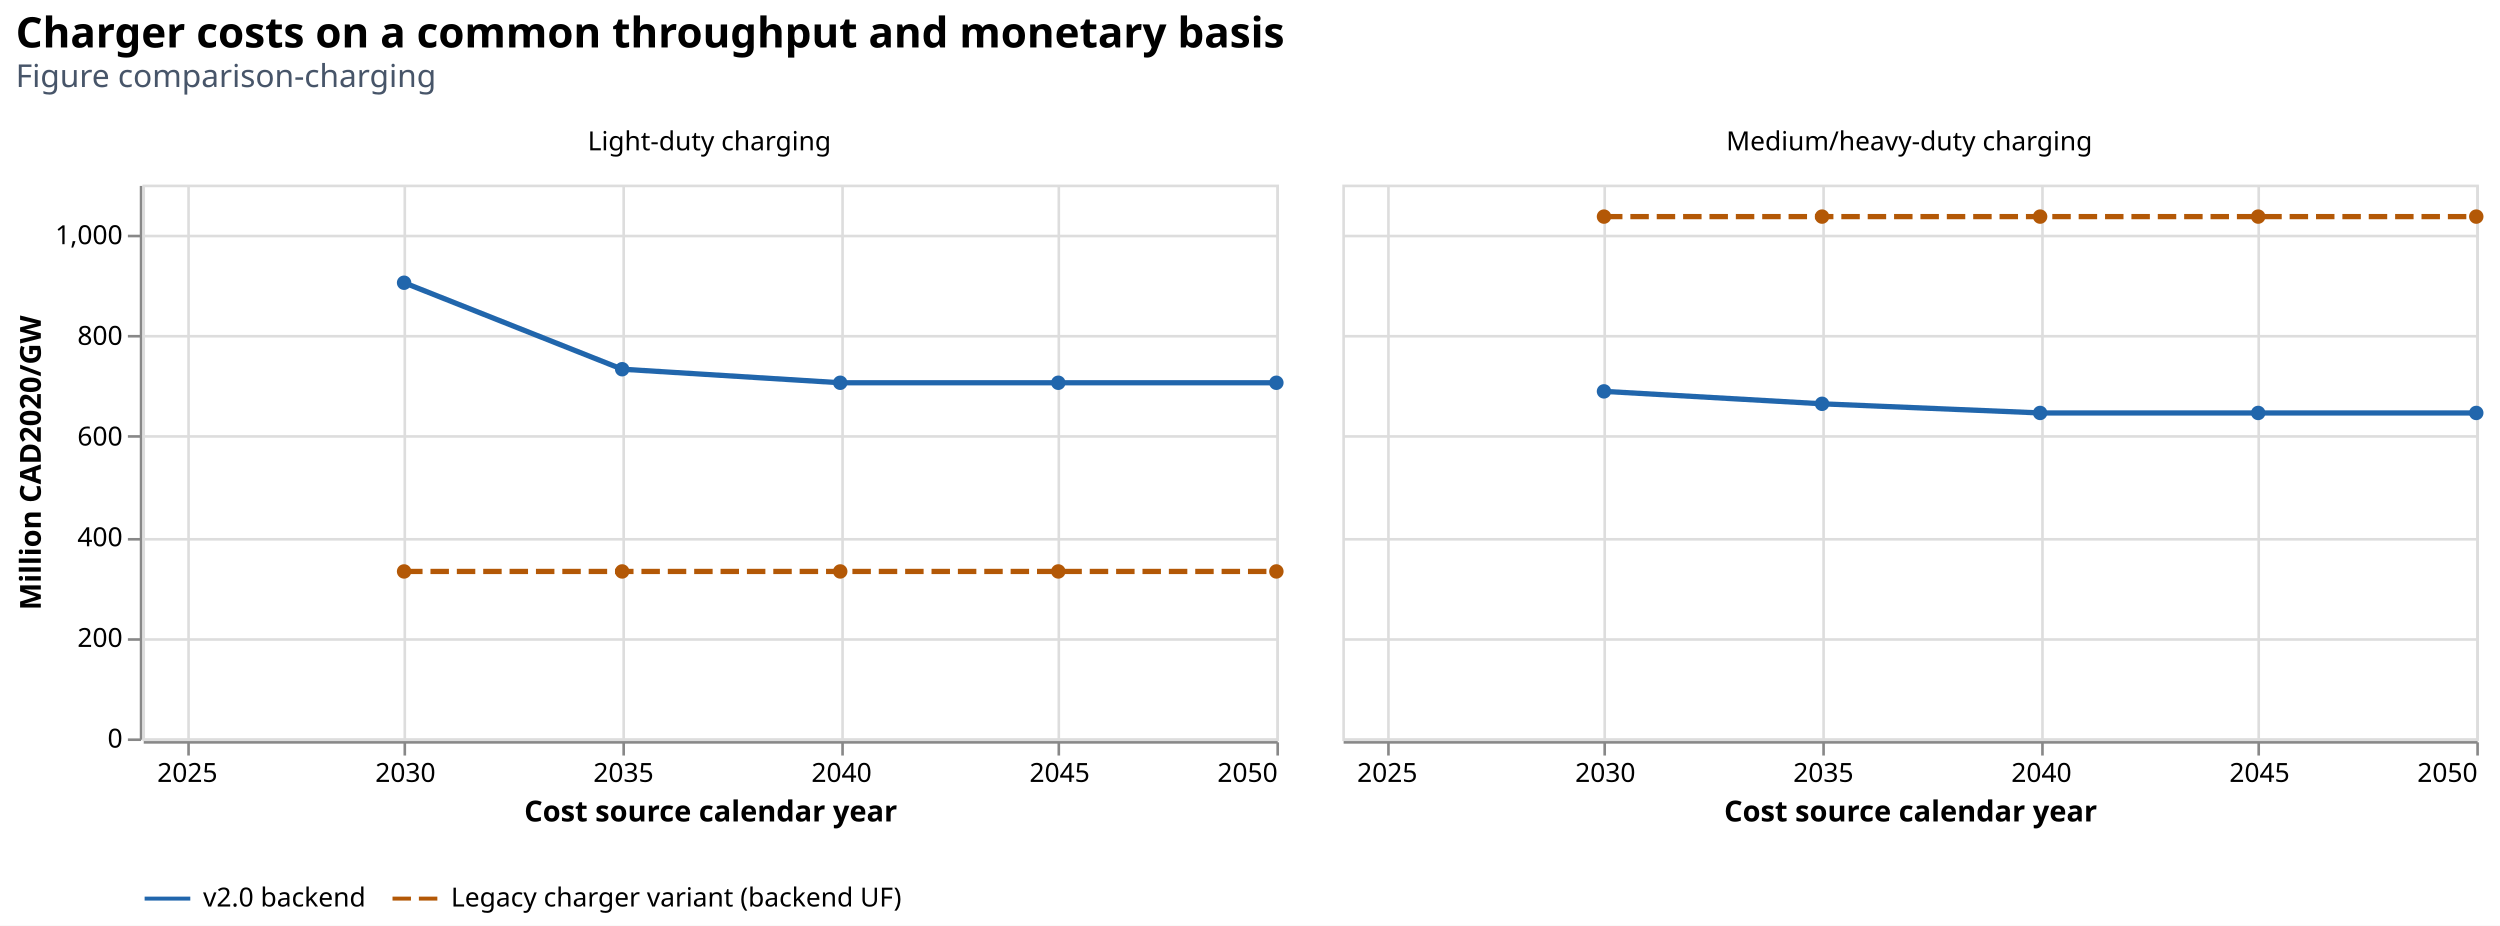
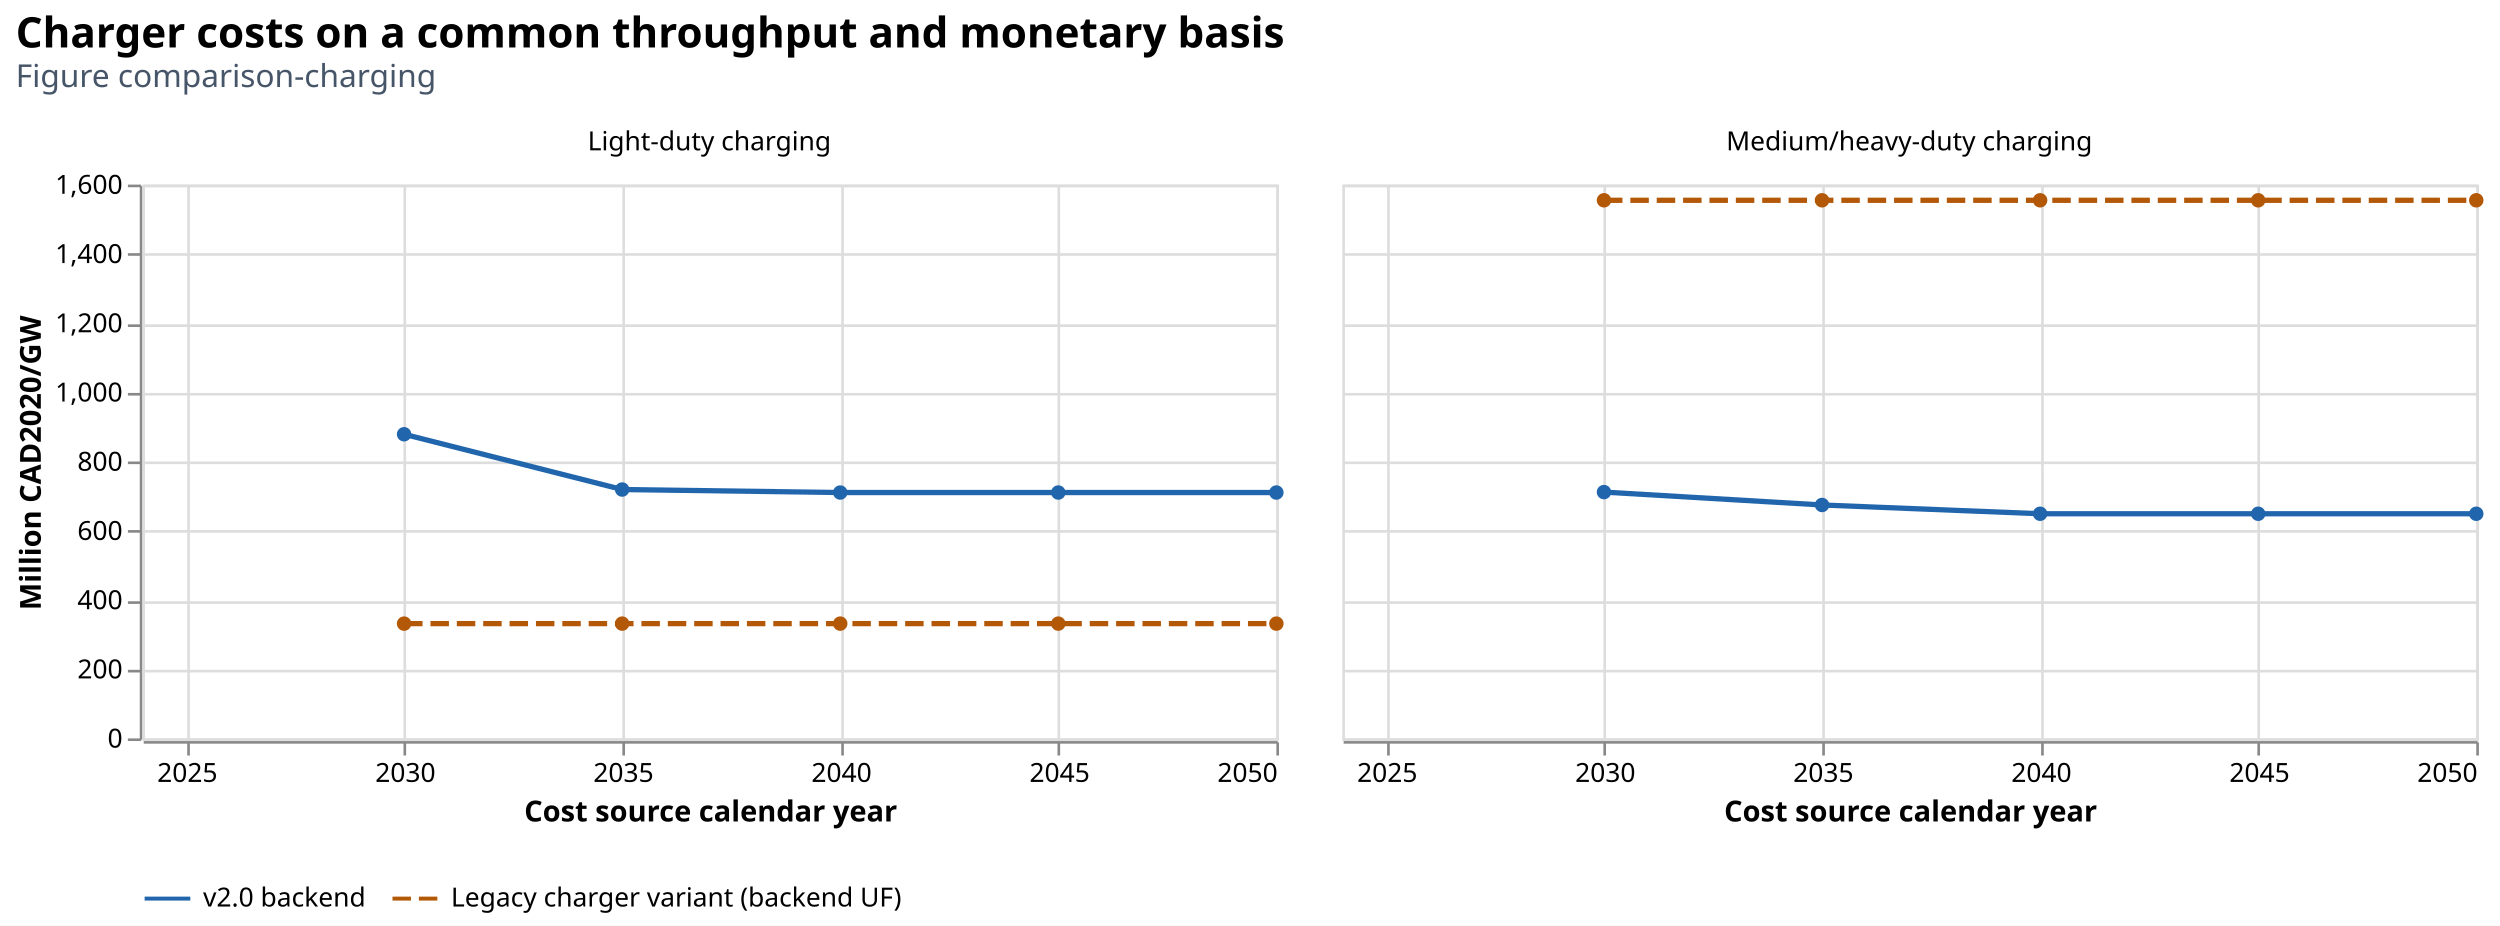
<svg xmlns="http://www.w3.org/2000/svg" version="1.1" class="marks" width="948" height="351" viewBox="0 0 948 351">
  <rect width="948" height="351" fill="white" />
  <g fill="none" stroke-miterlimit="10" transform="translate(54,70)">
    <g class="mark-group role-frame root" role="graphics-object" aria-roledescription="group mark container">
      <g transform="translate(0,0)">
        <path class="background" aria-hidden="true" d="M0,0h0v0h0Z" />
        <g>
          <g class="mark-group role-row-header row_header" role="graphics-object" aria-roledescription="group mark container">
            <g transform="translate(-1,0)">
              <path class="background" aria-hidden="true" d="M0,0h0v210h0Z" />
              <g>
-                 <g class="mark-group role-axis" role="graphics-symbol" aria-roledescription="axis" aria-label="Y-axis titled 'Million CAD2020/GW' for a linear scale with values from 0 to 1,100">
+                 <g class="mark-group role-axis" role="graphics-symbol" aria-roledescription="axis" aria-label="Y-axis titled 'Million CAD2020/GW' for a linear scale with values from 0 to 1,600">
                  <g transform="translate(0.5,0.5)">
                    <path class="background" aria-hidden="true" d="M0,0h0v0h0Z" pointer-events="none" />
                    <g>
                      <g class="mark-rule role-axis-tick" pointer-events="none">
                        <line transform="translate(0,210)" x2="-5" y2="0" stroke="#888" stroke-width="1" opacity="1" />
-                         <line transform="translate(0,172)" x2="-5" y2="0" stroke="#888" stroke-width="1" opacity="1" />
-                         <line transform="translate(0,134)" x2="-5" y2="0" stroke="#888" stroke-width="1" opacity="1" />
-                         <line transform="translate(0,95)" x2="-5" y2="0" stroke="#888" stroke-width="1" opacity="1" />
-                         <line transform="translate(0,57)" x2="-5" y2="0" stroke="#888" stroke-width="1" opacity="1" />
-                         <line transform="translate(0,19)" x2="-5" y2="0" stroke="#888" stroke-width="1" opacity="1" />
+                         <line transform="translate(0,184)" x2="-5" y2="0" stroke="#888" stroke-width="1" opacity="1" />
+                         <line transform="translate(0,158)" x2="-5" y2="0" stroke="#888" stroke-width="1" opacity="1" />
+                         <line transform="translate(0,131)" x2="-5" y2="0" stroke="#888" stroke-width="1" opacity="1" />
+                         <line transform="translate(0,105)" x2="-5" y2="0" stroke="#888" stroke-width="1" opacity="1" />
+                         <line transform="translate(0,79)" x2="-5" y2="0" stroke="#888" stroke-width="1" opacity="1" />
+                         <line transform="translate(0,53)" x2="-5" y2="0" stroke="#888" stroke-width="1" opacity="1" />
+                         <line transform="translate(0,26)" x2="-5" y2="0" stroke="#888" stroke-width="1" opacity="1" />
+                         <line transform="translate(0,0)" x2="-5" y2="0" stroke="#888" stroke-width="1" opacity="1" />
                      </g>
                      <g class="mark-text role-axis-label" pointer-events="none">
                        <text text-anchor="end" transform="translate(-7,213)" font-family="sans-serif" font-size="10px" fill="#000" opacity="1">0</text>
-                         <text text-anchor="end" transform="translate(-7,174.8182)" font-family="sans-serif" font-size="10px" fill="#000" opacity="1">200</text>
-                         <text text-anchor="end" transform="translate(-7,136.6364)" font-family="sans-serif" font-size="10px" fill="#000" opacity="1">400</text>
-                         <text text-anchor="end" transform="translate(-7,98.45455)" font-family="sans-serif" font-size="10px" fill="#000" opacity="1">600</text>
-                         <text text-anchor="end" transform="translate(-7,60.27273)" font-family="sans-serif" font-size="10px" fill="#000" opacity="1">800</text>
-                         <text text-anchor="end" transform="translate(-7,22.09091)" font-family="sans-serif" font-size="10px" fill="#000" opacity="1">1,000</text>
+                         <text text-anchor="end" transform="translate(-7,186.75)" font-family="sans-serif" font-size="10px" fill="#000" opacity="1">200</text>
+                         <text text-anchor="end" transform="translate(-7,160.5)" font-family="sans-serif" font-size="10px" fill="#000" opacity="1">400</text>
+                         <text text-anchor="end" transform="translate(-7,134.25)" font-family="sans-serif" font-size="10px" fill="#000" opacity="1">600</text>
+                         <text text-anchor="end" transform="translate(-7,108)" font-family="sans-serif" font-size="10px" fill="#000" opacity="1">800</text>
+                         <text text-anchor="end" transform="translate(-7,81.75)" font-family="sans-serif" font-size="10px" fill="#000" opacity="1">1,000</text>
+                         <text text-anchor="end" transform="translate(-7,55.5)" font-family="sans-serif" font-size="10px" fill="#000" opacity="1">1,200</text>
+                         <text text-anchor="end" transform="translate(-7,29.25)" font-family="sans-serif" font-size="10px" fill="#000" opacity="1">1,400</text>
+                         <text text-anchor="end" transform="translate(-7,3)" font-family="sans-serif" font-size="10px" fill="#000" opacity="1">1,600</text>
                      </g>
                      <g class="mark-rule role-axis-domain" pointer-events="none">
                        <line transform="translate(0,210)" x2="0" y2="-210" stroke="#888" stroke-width="1" opacity="1" />
                      </g>
                      <g class="mark-text role-axis-title" pointer-events="none">
                        <text text-anchor="middle" transform="translate(-36.02441,105) rotate(-90) translate(0,-2)" font-family="sans-serif" font-size="11px" font-weight="bold" fill="#000" opacity="1">Million CAD2020/GW</text>
                      </g>
                    </g>
                    <path class="foreground" aria-hidden="true" d="" pointer-events="none" display="none" />
                  </g>
                </g>
              </g>
              <path class="foreground" aria-hidden="true" d="" display="none" />
            </g>
          </g>
          <g class="mark-group role-column-header column_header" role="graphics-object" aria-roledescription="group mark container">
            <g transform="translate(0,-1)">
              <path class="background" aria-hidden="true" d="M0,0h430v0h-430Z" />
              <g>
                <g class="mark-group role-title">
                  <g transform="translate(215,-20)">
                    <path class="background" aria-hidden="true" d="M0,0h0v0h0Z" pointer-events="none" />
                    <g>
                      <g class="mark-text role-title-text" role="graphics-symbol" aria-roledescription="title" aria-label="Title text 'Light-duty charging'" pointer-events="none">
                        <text text-anchor="middle" transform="translate(0,8)" font-family="sans-serif" font-size="10px" fill="#000" opacity="1">Light-duty charging</text>
                      </g>
                    </g>
                    <path class="foreground" aria-hidden="true" d="" pointer-events="none" display="none" />
                  </g>
                </g>
              </g>
              <path class="foreground" aria-hidden="true" d="" display="none" />
            </g>
            <g transform="translate(455,-1)">
              <path class="background" aria-hidden="true" d="M0,0h430v0h-430Z" />
              <g>
                <g class="mark-group role-title">
                  <g transform="translate(215,-20)">
                    <path class="background" aria-hidden="true" d="M0,0h0v0h0Z" pointer-events="none" />
                    <g>
                      <g class="mark-text role-title-text" role="graphics-symbol" aria-roledescription="title" aria-label="Title text 'Medium/heavy-duty charging'" pointer-events="none">
                        <text text-anchor="middle" transform="translate(0,8)" font-family="sans-serif" font-size="10px" fill="#000" opacity="1">Medium/heavy-duty charging</text>
                      </g>
                    </g>
                    <path class="foreground" aria-hidden="true" d="" pointer-events="none" display="none" />
                  </g>
                </g>
              </g>
              <path class="foreground" aria-hidden="true" d="" display="none" />
            </g>
          </g>
          <g class="mark-group role-column-footer column_footer" role="graphics-object" aria-roledescription="group mark container">
            <g transform="translate(0,211)">
              <path class="background" aria-hidden="true" d="M0,0h430v0h-430Z" />
              <g>
                <g class="mark-group role-axis" role="graphics-symbol" aria-roledescription="axis" aria-label="X-axis titled 'Cost source calendar year' for a linear scale with values from 2024 to 2050">
                  <g transform="translate(0.5,0.5)">
                    <path class="background" aria-hidden="true" d="M0,0h0v0h0Z" pointer-events="none" />
                    <g>
                      <g class="mark-rule role-axis-tick" pointer-events="none">
                        <line transform="translate(17,0)" x2="0" y2="5" stroke="#888" stroke-width="1" opacity="1" />
                        <line transform="translate(99,0)" x2="0" y2="5" stroke="#888" stroke-width="1" opacity="1" />
                        <line transform="translate(182,0)" x2="0" y2="5" stroke="#888" stroke-width="1" opacity="1" />
                        <line transform="translate(265,0)" x2="0" y2="5" stroke="#888" stroke-width="1" opacity="1" />
                        <line transform="translate(347,0)" x2="0" y2="5" stroke="#888" stroke-width="1" opacity="1" />
                        <line transform="translate(430,0)" x2="0" y2="5" stroke="#888" stroke-width="1" opacity="1" />
                      </g>
                      <g class="mark-text role-axis-label" pointer-events="none">
                        <text text-anchor="middle" transform="translate(16.53846,15)" font-family="sans-serif" font-size="10px" fill="#000" opacity="1">2025</text>
                        <text text-anchor="middle" transform="translate(99.23077,15)" font-family="sans-serif" font-size="10px" fill="#000" opacity="1">2030</text>
                        <text text-anchor="middle" transform="translate(181.9231,15)" font-family="sans-serif" font-size="10px" fill="#000" opacity="1">2035</text>
                        <text text-anchor="middle" transform="translate(264.6154,15)" font-family="sans-serif" font-size="10px" fill="#000" opacity="1">2040</text>
                        <text text-anchor="middle" transform="translate(347.3077,15)" font-family="sans-serif" font-size="10px" fill="#000" opacity="1">2045</text>
                        <text text-anchor="end" transform="translate(430,15)" font-family="sans-serif" font-size="10px" fill="#000" opacity="1">2050</text>
                      </g>
                      <g class="mark-rule role-axis-domain" pointer-events="none">
                        <line transform="translate(0,0)" x2="430" y2="0" stroke="#888" stroke-width="1" opacity="1" />
                      </g>
                      <g class="mark-text role-axis-title" pointer-events="none">
                        <text text-anchor="middle" transform="translate(215,30)" font-family="sans-serif" font-size="11px" font-weight="bold" fill="#000" opacity="1">Cost source calendar year</text>
                      </g>
                    </g>
                    <path class="foreground" aria-hidden="true" d="" pointer-events="none" display="none" />
                  </g>
                </g>
              </g>
              <path class="foreground" aria-hidden="true" d="" display="none" />
            </g>
            <g transform="translate(455,211)">
              <path class="background" aria-hidden="true" d="M0,0h430v0h-430Z" />
              <g>
                <g class="mark-group role-axis" role="graphics-symbol" aria-roledescription="axis" aria-label="X-axis titled 'Cost source calendar year' for a linear scale with values from 2024 to 2050">
                  <g transform="translate(0.5,0.5)">
                    <path class="background" aria-hidden="true" d="M0,0h0v0h0Z" pointer-events="none" />
                    <g>
                      <g class="mark-rule role-axis-tick" pointer-events="none">
                        <line transform="translate(17,0)" x2="0" y2="5" stroke="#888" stroke-width="1" opacity="1" />
                        <line transform="translate(99,0)" x2="0" y2="5" stroke="#888" stroke-width="1" opacity="1" />
                        <line transform="translate(182,0)" x2="0" y2="5" stroke="#888" stroke-width="1" opacity="1" />
                        <line transform="translate(265,0)" x2="0" y2="5" stroke="#888" stroke-width="1" opacity="1" />
                        <line transform="translate(347,0)" x2="0" y2="5" stroke="#888" stroke-width="1" opacity="1" />
                        <line transform="translate(430,0)" x2="0" y2="5" stroke="#888" stroke-width="1" opacity="1" />
                      </g>
                      <g class="mark-text role-axis-label" pointer-events="none">
                        <text text-anchor="middle" transform="translate(16.53846,15)" font-family="sans-serif" font-size="10px" fill="#000" opacity="1">2025</text>
                        <text text-anchor="middle" transform="translate(99.23077,15)" font-family="sans-serif" font-size="10px" fill="#000" opacity="1">2030</text>
                        <text text-anchor="middle" transform="translate(181.9231,15)" font-family="sans-serif" font-size="10px" fill="#000" opacity="1">2035</text>
                        <text text-anchor="middle" transform="translate(264.6154,15)" font-family="sans-serif" font-size="10px" fill="#000" opacity="1">2040</text>
                        <text text-anchor="middle" transform="translate(347.3077,15)" font-family="sans-serif" font-size="10px" fill="#000" opacity="1">2045</text>
                        <text text-anchor="end" transform="translate(430,15)" font-family="sans-serif" font-size="10px" fill="#000" opacity="1">2050</text>
                      </g>
                      <g class="mark-rule role-axis-domain" pointer-events="none">
                        <line transform="translate(0,0)" x2="430" y2="0" stroke="#888" stroke-width="1" opacity="1" />
                      </g>
                      <g class="mark-text role-axis-title" pointer-events="none">
                        <text text-anchor="middle" transform="translate(215,30)" font-family="sans-serif" font-size="11px" font-weight="bold" fill="#000" opacity="1">Cost source calendar year</text>
                      </g>
                    </g>
                    <path class="foreground" aria-hidden="true" d="" pointer-events="none" display="none" />
                  </g>
                </g>
              </g>
              <path class="foreground" aria-hidden="true" d="" display="none" />
            </g>
          </g>
          <g class="mark-group role-scope cell" role="graphics-object" aria-roledescription="group mark container">
            <g transform="translate(0,0)">
              <path class="background" aria-hidden="true" d="M0.5,0.5h430v210h-430Z" stroke="#ddd" />
              <g>
                <g class="mark-group role-axis" aria-hidden="true">
                  <g transform="translate(0.5,210.5)">
                    <path class="background" aria-hidden="true" d="M0,0h0v0h0Z" pointer-events="none" />
                    <g>
                      <g class="mark-rule role-axis-grid" pointer-events="none">
                        <line transform="translate(17,-210)" x2="0" y2="210" stroke="#ddd" stroke-width="1" opacity="1" />
                        <line transform="translate(99,-210)" x2="0" y2="210" stroke="#ddd" stroke-width="1" opacity="1" />
                        <line transform="translate(182,-210)" x2="0" y2="210" stroke="#ddd" stroke-width="1" opacity="1" />
                        <line transform="translate(265,-210)" x2="0" y2="210" stroke="#ddd" stroke-width="1" opacity="1" />
                        <line transform="translate(347,-210)" x2="0" y2="210" stroke="#ddd" stroke-width="1" opacity="1" />
                        <line transform="translate(430,-210)" x2="0" y2="210" stroke="#ddd" stroke-width="1" opacity="1" />
                      </g>
                    </g>
                    <path class="foreground" aria-hidden="true" d="" pointer-events="none" display="none" />
                  </g>
                </g>
                <g class="mark-group role-axis" aria-hidden="true">
                  <g transform="translate(0.5,0.5)">
                    <path class="background" aria-hidden="true" d="M0,0h0v0h0Z" pointer-events="none" />
                    <g>
                      <g class="mark-rule role-axis-grid" pointer-events="none">
                        <line transform="translate(0,210)" x2="430" y2="0" stroke="#ddd" stroke-width="1" opacity="1" />
-                         <line transform="translate(0,172)" x2="430" y2="0" stroke="#ddd" stroke-width="1" opacity="1" />
-                         <line transform="translate(0,134)" x2="430" y2="0" stroke="#ddd" stroke-width="1" opacity="1" />
-                         <line transform="translate(0,95)" x2="430" y2="0" stroke="#ddd" stroke-width="1" opacity="1" />
-                         <line transform="translate(0,57)" x2="430" y2="0" stroke="#ddd" stroke-width="1" opacity="1" />
-                         <line transform="translate(0,19)" x2="430" y2="0" stroke="#ddd" stroke-width="1" opacity="1" />
+                         <line transform="translate(0,184)" x2="430" y2="0" stroke="#ddd" stroke-width="1" opacity="1" />
+                         <line transform="translate(0,158)" x2="430" y2="0" stroke="#ddd" stroke-width="1" opacity="1" />
+                         <line transform="translate(0,131)" x2="430" y2="0" stroke="#ddd" stroke-width="1" opacity="1" />
+                         <line transform="translate(0,105)" x2="430" y2="0" stroke="#ddd" stroke-width="1" opacity="1" />
+                         <line transform="translate(0,79)" x2="430" y2="0" stroke="#ddd" stroke-width="1" opacity="1" />
+                         <line transform="translate(0,53)" x2="430" y2="0" stroke="#ddd" stroke-width="1" opacity="1" />
+                         <line transform="translate(0,26)" x2="430" y2="0" stroke="#ddd" stroke-width="1" opacity="1" />
+                         <line transform="translate(0,0)" x2="430" y2="0" stroke="#ddd" stroke-width="1" opacity="1" />
                      </g>
                    </g>
                    <path class="foreground" aria-hidden="true" d="" pointer-events="none" display="none" />
                  </g>
                </g>
                <g class="mark-group role-scope child_layer_0_pathgroup" role="graphics-object" aria-roledescription="group mark container">
                  <g transform="translate(0,0)">
                    <path class="background" aria-hidden="true" d="M0,0h430v210h-430Z" />
                    <g>
                      <g class="mark-line role-mark child_layer_0_marks" role="graphics-object" aria-roledescription="line mark container">
-                         <path aria-label="Cost source calendar year: 2025; Million CAD2020/GW: null; Evidence: v2.0 backend; Class: Light-duty charging; reference_vintage: 2025; backend_vintage: null; scope_status: backend_key_absent; Cost: null" role="graphics-symbol" aria-roledescription="line mark" d="M99.231,37.215L181.923,70.007L264.615,75.146L347.308,75.146L430,75.146" stroke="#2166ac" stroke-width="2" stroke-dasharray="1,0" />
+                         <path aria-label="Cost source calendar year: 2025; Million CAD2020/GW: null; Evidence: v2.0 backend; Class: Light-duty charging; reference_vintage: 2025; backend_vintage: null; scope_status: backend_key_absent; Cost: null" role="graphics-symbol" aria-roledescription="line mark" d="M99.231,94.669L181.923,115.633L264.615,116.77L347.308,116.77L430,116.77" stroke="#2166ac" stroke-width="2" stroke-dasharray="1,0" />
                      </g>
                    </g>
                    <path class="foreground" aria-hidden="true" d="" display="none" />
                  </g>
                  <g transform="translate(0,0)">
                    <path class="background" aria-hidden="true" d="M0,0h430v210h-430Z" />
                    <g>
                      <g class="mark-line role-mark child_layer_0_marks" role="graphics-object" aria-roledescription="line mark container">
-                         <path aria-label="Cost source calendar year: 2025; Million CAD2020/GW: null; Evidence: Legacy charger variant (backend UF); Class: Light-duty charging; reference_vintage: 2025; backend_vintage: null; scope_status: backend_key_absent; Cost: null" role="graphics-symbol" aria-roledescription="line mark" d="M99.231,146.692L181.923,146.692L264.615,146.692L347.308,146.692L430,146.692" stroke="#b35806" stroke-width="2" stroke-dasharray="7,3" />
+                         <path aria-label="Cost source calendar year: 2025; Million CAD2020/GW: null; Evidence: Legacy charger variant (backend UF); Class: Light-duty charging; reference_vintage: 2025; backend_vintage: null; scope_status: backend_key_absent; Cost: null" role="graphics-symbol" aria-roledescription="line mark" d="M99.231,166.475L181.923,166.475L264.615,166.475L347.308,166.475L430,166.475" stroke="#b35806" stroke-width="2" stroke-dasharray="7,3" />
                      </g>
                    </g>
                    <path class="foreground" aria-hidden="true" d="" display="none" />
                  </g>
                </g>
                <g class="mark-symbol role-mark child_layer_1_marks" role="graphics-object" aria-roledescription="symbol mark container">
-                   <path aria-label="Cost source calendar year: 2030; Million CAD2020/GW: 905.064864615; Evidence: v2.0 backend; Class: Light-duty charging; reference_vintage: 2030; backend_vintage: 2025; scope_status: source_year_matched; Cost: 905.06" role="graphics-symbol" aria-roledescription="point" transform="translate(99.23077,37.21489)" d="M2.739,0A2.739,2.739,0,1,1,-2.739,0A2.739,2.739,0,1,1,2.739,0" fill="#2166ac" stroke-width="2" stroke-dasharray="1,0" opacity="1" />
-                   <path aria-label="Cost source calendar year: 2035; Million CAD2020/GW: 733.295694425; Evidence: v2.0 backend; Class: Light-duty charging; reference_vintage: 2035; backend_vintage: 2030; scope_status: source_year_matched; Cost: 733.30" role="graphics-symbol" aria-roledescription="point" transform="translate(181.9231,70.00719)" d="M2.739,0A2.739,2.739,0,1,1,-2.739,0A2.739,2.739,0,1,1,2.739,0" fill="#2166ac" stroke-width="2" stroke-dasharray="1,0" opacity="1" />
-                   <path aria-label="Cost source calendar year: 2040; Million CAD2020/GW: 706.375881854; Evidence: v2.0 backend; Class: Light-duty charging; reference_vintage: 2040; backend_vintage: 2035; scope_status: source_year_matched; Cost: 706.38" role="graphics-symbol" aria-roledescription="point" transform="translate(264.6154,75.14642)" d="M2.739,0A2.739,2.739,0,1,1,-2.739,0A2.739,2.739,0,1,1,2.739,0" fill="#2166ac" stroke-width="2" stroke-dasharray="1,0" opacity="1" />
-                   <path aria-label="Cost source calendar year: 2045; Million CAD2020/GW: 706.375881854; Evidence: v2.0 backend; Class: Light-duty charging; reference_vintage: 2045; backend_vintage: 2040; scope_status: source_year_matched; Cost: 706.38" role="graphics-symbol" aria-roledescription="point" transform="translate(347.3077,75.14642)" d="M2.739,0A2.739,2.739,0,1,1,-2.739,0A2.739,2.739,0,1,1,2.739,0" fill="#2166ac" stroke-width="2" stroke-dasharray="1,0" opacity="1" />
-                   <path aria-label="Cost source calendar year: 2050; Million CAD2020/GW: 706.375881854; Evidence: v2.0 backend; Class: Light-duty charging; reference_vintage: 2050; backend_vintage: 2045; scope_status: source_year_matched; Cost: 706.38" role="graphics-symbol" aria-roledescription="point" transform="translate(430,75.14642)" d="M2.739,0A2.739,2.739,0,1,1,-2.739,0A2.739,2.739,0,1,1,2.739,0" fill="#2166ac" stroke-width="2" stroke-dasharray="1,0" opacity="1" />
-                   <path aria-label="Cost source calendar year: 2030; Million CAD2020/GW: 331.615648232; Evidence: Legacy charger variant (backend UF); Class: Light-duty charging; reference_vintage: 2030; backend_vintage: 2025; scope_status: source_year_matched; Cost: 331.62" role="graphics-symbol" aria-roledescription="point" transform="translate(99.23077,146.6916)" d="M2.739,0A2.739,2.739,0,1,1,-2.739,0A2.739,2.739,0,1,1,2.739,0" fill="#b35806" stroke-width="2" stroke-dasharray="7,3" opacity="1" />
-                   <path aria-label="Cost source calendar year: 2035; Million CAD2020/GW: 331.615648232; Evidence: Legacy charger variant (backend UF); Class: Light-duty charging; reference_vintage: 2035; backend_vintage: 2030; scope_status: source_year_matched; Cost: 331.62" role="graphics-symbol" aria-roledescription="point" transform="translate(181.9231,146.6916)" d="M2.739,0A2.739,2.739,0,1,1,-2.739,0A2.739,2.739,0,1,1,2.739,0" fill="#b35806" stroke-width="2" stroke-dasharray="7,3" opacity="1" />
-                   <path aria-label="Cost source calendar year: 2040; Million CAD2020/GW: 331.615648232; Evidence: Legacy charger variant (backend UF); Class: Light-duty charging; reference_vintage: 2040; backend_vintage: 2035; scope_status: source_year_matched; Cost: 331.62" role="graphics-symbol" aria-roledescription="point" transform="translate(264.6154,146.6916)" d="M2.739,0A2.739,2.739,0,1,1,-2.739,0A2.739,2.739,0,1,1,2.739,0" fill="#b35806" stroke-width="2" stroke-dasharray="7,3" opacity="1" />
-                   <path aria-label="Cost source calendar year: 2045; Million CAD2020/GW: 331.615648232; Evidence: Legacy charger variant (backend UF); Class: Light-duty charging; reference_vintage: 2045; backend_vintage: 2040; scope_status: source_year_matched; Cost: 331.62" role="graphics-symbol" aria-roledescription="point" transform="translate(347.3077,146.6916)" d="M2.739,0A2.739,2.739,0,1,1,-2.739,0A2.739,2.739,0,1,1,2.739,0" fill="#b35806" stroke-width="2" stroke-dasharray="7,3" opacity="1" />
-                   <path aria-label="Cost source calendar year: 2050; Million CAD2020/GW: 331.615648232; Evidence: Legacy charger variant (backend UF); Class: Light-duty charging; reference_vintage: 2050; backend_vintage: 2045; scope_status: source_year_matched; Cost: 331.62" role="graphics-symbol" aria-roledescription="point" transform="translate(430,146.6916)" d="M2.739,0A2.739,2.739,0,1,1,-2.739,0A2.739,2.739,0,1,1,2.739,0" fill="#b35806" stroke-width="2" stroke-dasharray="7,3" opacity="1" />
+                   <path aria-label="Cost source calendar year: 2030; Million CAD2020/GW: 878.711149695; Evidence: v2.0 backend; Class: Light-duty charging; reference_vintage: 2030; backend_vintage: 2025; scope_status: source_year_matched; Cost: 878.71" role="graphics-symbol" aria-roledescription="point" transform="translate(99.23077,94.66916)" d="M2.739,0A2.739,2.739,0,1,1,-2.739,0A2.739,2.739,0,1,1,2.739,0" fill="#2166ac" stroke-width="2" stroke-dasharray="1,0" opacity="1" />
+                   <path aria-label="Cost source calendar year: 2035; Million CAD2020/GW: 718.988368293; Evidence: v2.0 backend; Class: Light-duty charging; reference_vintage: 2035; backend_vintage: 2030; scope_status: source_year_matched; Cost: 718.99" role="graphics-symbol" aria-roledescription="point" transform="translate(181.9231,115.6328)" d="M2.739,0A2.739,2.739,0,1,1,-2.739,0A2.739,2.739,0,1,1,2.739,0" fill="#2166ac" stroke-width="2" stroke-dasharray="1,0" opacity="1" />
+                   <path aria-label="Cost source calendar year: 2040; Million CAD2020/GW: 710.325581836; Evidence: v2.0 backend; Class: Light-duty charging; reference_vintage: 2040; backend_vintage: 2035; scope_status: source_year_matched; Cost: 710.33" role="graphics-symbol" aria-roledescription="point" transform="translate(264.6154,116.7698)" d="M2.739,0A2.739,2.739,0,1,1,-2.739,0A2.739,2.739,0,1,1,2.739,0" fill="#2166ac" stroke-width="2" stroke-dasharray="1,0" opacity="1" />
+                   <path aria-label="Cost source calendar year: 2045; Million CAD2020/GW: 710.325581836; Evidence: v2.0 backend; Class: Light-duty charging; reference_vintage: 2045; backend_vintage: 2040; scope_status: source_year_matched; Cost: 710.33" role="graphics-symbol" aria-roledescription="point" transform="translate(347.3077,116.7698)" d="M2.739,0A2.739,2.739,0,1,1,-2.739,0A2.739,2.739,0,1,1,2.739,0" fill="#2166ac" stroke-width="2" stroke-dasharray="1,0" opacity="1" />
+                   <path aria-label="Cost source calendar year: 2050; Million CAD2020/GW: 710.325581836; Evidence: v2.0 backend; Class: Light-duty charging; reference_vintage: 2050; backend_vintage: 2045; scope_status: source_year_matched; Cost: 710.33" role="graphics-symbol" aria-roledescription="point" transform="translate(430,116.7698)" d="M2.739,0A2.739,2.739,0,1,1,-2.739,0A2.739,2.739,0,1,1,2.739,0" fill="#2166ac" stroke-width="2" stroke-dasharray="1,0" opacity="1" />
+                   <path aria-label="Cost source calendar year: 2030; Million CAD2020/GW: 331.615648232; Evidence: Legacy charger variant (backend UF); Class: Light-duty charging; reference_vintage: 2030; backend_vintage: 2025; scope_status: source_year_matched; Cost: 331.62" role="graphics-symbol" aria-roledescription="point" transform="translate(99.23077,166.4754)" d="M2.739,0A2.739,2.739,0,1,1,-2.739,0A2.739,2.739,0,1,1,2.739,0" fill="#b35806" stroke-width="2" stroke-dasharray="7,3" opacity="1" />
+                   <path aria-label="Cost source calendar year: 2035; Million CAD2020/GW: 331.615648232; Evidence: Legacy charger variant (backend UF); Class: Light-duty charging; reference_vintage: 2035; backend_vintage: 2030; scope_status: source_year_matched; Cost: 331.62" role="graphics-symbol" aria-roledescription="point" transform="translate(181.9231,166.4754)" d="M2.739,0A2.739,2.739,0,1,1,-2.739,0A2.739,2.739,0,1,1,2.739,0" fill="#b35806" stroke-width="2" stroke-dasharray="7,3" opacity="1" />
+                   <path aria-label="Cost source calendar year: 2040; Million CAD2020/GW: 331.615648232; Evidence: Legacy charger variant (backend UF); Class: Light-duty charging; reference_vintage: 2040; backend_vintage: 2035; scope_status: source_year_matched; Cost: 331.62" role="graphics-symbol" aria-roledescription="point" transform="translate(264.6154,166.4754)" d="M2.739,0A2.739,2.739,0,1,1,-2.739,0A2.739,2.739,0,1,1,2.739,0" fill="#b35806" stroke-width="2" stroke-dasharray="7,3" opacity="1" />
+                   <path aria-label="Cost source calendar year: 2045; Million CAD2020/GW: 331.615648232; Evidence: Legacy charger variant (backend UF); Class: Light-duty charging; reference_vintage: 2045; backend_vintage: 2040; scope_status: source_year_matched; Cost: 331.62" role="graphics-symbol" aria-roledescription="point" transform="translate(347.3077,166.4754)" d="M2.739,0A2.739,2.739,0,1,1,-2.739,0A2.739,2.739,0,1,1,2.739,0" fill="#b35806" stroke-width="2" stroke-dasharray="7,3" opacity="1" />
+                   <path aria-label="Cost source calendar year: 2050; Million CAD2020/GW: 331.615648232; Evidence: Legacy charger variant (backend UF); Class: Light-duty charging; reference_vintage: 2050; backend_vintage: 2045; scope_status: source_year_matched; Cost: 331.62" role="graphics-symbol" aria-roledescription="point" transform="translate(430,166.4754)" d="M2.739,0A2.739,2.739,0,1,1,-2.739,0A2.739,2.739,0,1,1,2.739,0" fill="#b35806" stroke-width="2" stroke-dasharray="7,3" opacity="1" />
                </g>
              </g>
              <path class="foreground" aria-hidden="true" d="" display="none" />
            </g>
            <g transform="translate(455,0)">
              <path class="background" aria-hidden="true" d="M0.5,0.5h430v210h-430Z" stroke="#ddd" />
              <g>
                <g class="mark-group role-axis" aria-hidden="true">
                  <g transform="translate(0.5,210.5)">
                    <path class="background" aria-hidden="true" d="M0,0h0v0h0Z" pointer-events="none" />
                    <g>
                      <g class="mark-rule role-axis-grid" pointer-events="none">
                        <line transform="translate(17,-210)" x2="0" y2="210" stroke="#ddd" stroke-width="1" opacity="1" />
                        <line transform="translate(99,-210)" x2="0" y2="210" stroke="#ddd" stroke-width="1" opacity="1" />
                        <line transform="translate(182,-210)" x2="0" y2="210" stroke="#ddd" stroke-width="1" opacity="1" />
                        <line transform="translate(265,-210)" x2="0" y2="210" stroke="#ddd" stroke-width="1" opacity="1" />
                        <line transform="translate(347,-210)" x2="0" y2="210" stroke="#ddd" stroke-width="1" opacity="1" />
                        <line transform="translate(430,-210)" x2="0" y2="210" stroke="#ddd" stroke-width="1" opacity="1" />
                      </g>
                    </g>
                    <path class="foreground" aria-hidden="true" d="" pointer-events="none" display="none" />
                  </g>
                </g>
                <g class="mark-group role-axis" aria-hidden="true">
                  <g transform="translate(0.5,0.5)">
                    <path class="background" aria-hidden="true" d="M0,0h0v0h0Z" pointer-events="none" />
                    <g>
                      <g class="mark-rule role-axis-grid" pointer-events="none">
                        <line transform="translate(0,210)" x2="430" y2="0" stroke="#ddd" stroke-width="1" opacity="1" />
-                         <line transform="translate(0,172)" x2="430" y2="0" stroke="#ddd" stroke-width="1" opacity="1" />
-                         <line transform="translate(0,134)" x2="430" y2="0" stroke="#ddd" stroke-width="1" opacity="1" />
-                         <line transform="translate(0,95)" x2="430" y2="0" stroke="#ddd" stroke-width="1" opacity="1" />
-                         <line transform="translate(0,57)" x2="430" y2="0" stroke="#ddd" stroke-width="1" opacity="1" />
-                         <line transform="translate(0,19)" x2="430" y2="0" stroke="#ddd" stroke-width="1" opacity="1" />
+                         <line transform="translate(0,184)" x2="430" y2="0" stroke="#ddd" stroke-width="1" opacity="1" />
+                         <line transform="translate(0,158)" x2="430" y2="0" stroke="#ddd" stroke-width="1" opacity="1" />
+                         <line transform="translate(0,131)" x2="430" y2="0" stroke="#ddd" stroke-width="1" opacity="1" />
+                         <line transform="translate(0,105)" x2="430" y2="0" stroke="#ddd" stroke-width="1" opacity="1" />
+                         <line transform="translate(0,79)" x2="430" y2="0" stroke="#ddd" stroke-width="1" opacity="1" />
+                         <line transform="translate(0,53)" x2="430" y2="0" stroke="#ddd" stroke-width="1" opacity="1" />
+                         <line transform="translate(0,26)" x2="430" y2="0" stroke="#ddd" stroke-width="1" opacity="1" />
+                         <line transform="translate(0,0)" x2="430" y2="0" stroke="#ddd" stroke-width="1" opacity="1" />
                      </g>
                    </g>
                    <path class="foreground" aria-hidden="true" d="" pointer-events="none" display="none" />
                  </g>
                </g>
                <g class="mark-group role-scope child_layer_0_pathgroup" role="graphics-object" aria-roledescription="group mark container">
                  <g transform="translate(0,0)">
                    <path class="background" aria-hidden="true" d="M0,0h430v210h-430Z" />
                    <g>
                      <g class="mark-line role-mark child_layer_0_marks" role="graphics-object" aria-roledescription="line mark container">
-                         <path aria-label="Cost source calendar year: 2025; Million CAD2020/GW: null; Evidence: v2.0 backend; Class: Medium/heavy-duty charging; reference_vintage: 2025; backend_vintage: null; scope_status: backend_key_absent; Cost: null" role="graphics-symbol" aria-roledescription="line mark" d="M99.231,78.409L181.923,83.127L264.615,86.59L347.308,86.59L430,86.59" stroke="#2166ac" stroke-width="2" stroke-dasharray="1,0" />
+                         <path aria-label="Cost source calendar year: 2025; Million CAD2020/GW: null; Evidence: v2.0 backend; Class: Medium/heavy-duty charging; reference_vintage: 2025; backend_vintage: null; scope_status: backend_key_absent; Cost: null" role="graphics-symbol" aria-roledescription="line mark" d="M99.231,116.605L181.923,121.492L264.615,124.817L347.308,124.817L430,124.817" stroke="#2166ac" stroke-width="2" stroke-dasharray="1,0" />
                      </g>
                    </g>
                    <path class="foreground" aria-hidden="true" d="" display="none" />
                  </g>
                  <g transform="translate(0,0)">
                    <path class="background" aria-hidden="true" d="M0,0h430v210h-430Z" />
                    <g>
                      <g class="mark-line role-mark child_layer_0_marks" role="graphics-object" aria-roledescription="line mark container">
-                         <path aria-label="Cost source calendar year: 2025; Million CAD2020/GW: null; Evidence: Legacy charger variant (backend UF); Class: Medium/heavy-duty charging; reference_vintage: 2025; backend_vintage: null; scope_status: backend_key_absent; Cost: null" role="graphics-symbol" aria-roledescription="line mark" d="M99.231,12.135L181.923,12.135L264.615,12.135L347.308,12.135L430,12.135" stroke="#b35806" stroke-width="2" stroke-dasharray="7,3" />
+                         <path aria-label="Cost source calendar year: 2025; Million CAD2020/GW: null; Evidence: Legacy charger variant (backend UF); Class: Medium/heavy-duty charging; reference_vintage: 2025; backend_vintage: null; scope_status: backend_key_absent; Cost: null" role="graphics-symbol" aria-roledescription="line mark" d="M99.231,5.951L181.923,5.951L264.615,5.951L347.308,5.951L430,5.951" stroke="#b35806" stroke-width="2" stroke-dasharray="7,3" />
                      </g>
                    </g>
                    <path class="foreground" aria-hidden="true" d="" display="none" />
                  </g>
                </g>
                <g class="mark-symbol role-mark child_layer_1_marks" role="graphics-object" aria-roledescription="symbol mark container">
-                   <path aria-label="Cost source calendar year: 2030; Million CAD2020/GW: 689.288555611; Evidence: v2.0 backend; Class: Medium/heavy-duty charging; reference_vintage: 2030; backend_vintage: 2025; scope_status: source_year_matched; Cost: 689.29" role="graphics-symbol" aria-roledescription="point" transform="translate(99.23077,78.40855)" d="M2.739,0A2.739,2.739,0,1,1,-2.739,0A2.739,2.739,0,1,1,2.739,0" fill="#2166ac" stroke-width="2" stroke-dasharray="1,0" opacity="1" />
-                   <path aria-label="Cost source calendar year: 2035; Million CAD2020/GW: 664.574411997; Evidence: v2.0 backend; Class: Medium/heavy-duty charging; reference_vintage: 2035; backend_vintage: 2030; scope_status: source_year_matched; Cost: 664.57" role="graphics-symbol" aria-roledescription="point" transform="translate(181.9231,83.1267)" d="M2.739,0A2.739,2.739,0,1,1,-2.739,0A2.739,2.739,0,1,1,2.739,0" fill="#2166ac" stroke-width="2" stroke-dasharray="1,0" opacity="1" />
-                   <path aria-label="Cost source calendar year: 2040; Million CAD2020/GW: 646.43292386; Evidence: v2.0 backend; Class: Medium/heavy-duty charging; reference_vintage: 2040; backend_vintage: 2035; scope_status: source_year_matched; Cost: 646.43" role="graphics-symbol" aria-roledescription="point" transform="translate(264.6154,86.59008)" d="M2.739,0A2.739,2.739,0,1,1,-2.739,0A2.739,2.739,0,1,1,2.739,0" fill="#2166ac" stroke-width="2" stroke-dasharray="1,0" opacity="1" />
-                   <path aria-label="Cost source calendar year: 2045; Million CAD2020/GW: 646.43292386; Evidence: v2.0 backend; Class: Medium/heavy-duty charging; reference_vintage: 2045; backend_vintage: 2040; scope_status: source_year_matched; Cost: 646.43" role="graphics-symbol" aria-roledescription="point" transform="translate(347.3077,86.59008)" d="M2.739,0A2.739,2.739,0,1,1,-2.739,0A2.739,2.739,0,1,1,2.739,0" fill="#2166ac" stroke-width="2" stroke-dasharray="1,0" opacity="1" />
-                   <path aria-label="Cost source calendar year: 2050; Million CAD2020/GW: 646.43292386; Evidence: v2.0 backend; Class: Medium/heavy-duty charging; reference_vintage: 2050; backend_vintage: 2045; scope_status: source_year_matched; Cost: 646.43" role="graphics-symbol" aria-roledescription="point" transform="translate(430,86.59008)" d="M2.739,0A2.739,2.739,0,1,1,-2.739,0A2.739,2.739,0,1,1,2.739,0" fill="#2166ac" stroke-width="2" stroke-dasharray="1,0" opacity="1" />
-                   <path aria-label="Cost source calendar year: 2030; Million CAD2020/GW: 1036.43683178; Evidence: Legacy charger variant (backend UF); Class: Medium/heavy-duty charging; reference_vintage: 2030; backend_vintage: 2025; scope_status: source_year_matched; Cost: 1,036.44" role="graphics-symbol" aria-roledescription="point" transform="translate(99.23077,12.13479)" d="M2.739,0A2.739,2.739,0,1,1,-2.739,0A2.739,2.739,0,1,1,2.739,0" fill="#b35806" stroke-width="2" stroke-dasharray="7,3" opacity="1" />
-                   <path aria-label="Cost source calendar year: 2035; Million CAD2020/GW: 1036.43683178; Evidence: Legacy charger variant (backend UF); Class: Medium/heavy-duty charging; reference_vintage: 2035; backend_vintage: 2030; scope_status: source_year_matched; Cost: 1,036.44" role="graphics-symbol" aria-roledescription="point" transform="translate(181.9231,12.13479)" d="M2.739,0A2.739,2.739,0,1,1,-2.739,0A2.739,2.739,0,1,1,2.739,0" fill="#b35806" stroke-width="2" stroke-dasharray="7,3" opacity="1" />
-                   <path aria-label="Cost source calendar year: 2040; Million CAD2020/GW: 1036.43683178; Evidence: Legacy charger variant (backend UF); Class: Medium/heavy-duty charging; reference_vintage: 2040; backend_vintage: 2035; scope_status: source_year_matched; Cost: 1,036.44" role="graphics-symbol" aria-roledescription="point" transform="translate(264.6154,12.13479)" d="M2.739,0A2.739,2.739,0,1,1,-2.739,0A2.739,2.739,0,1,1,2.739,0" fill="#b35806" stroke-width="2" stroke-dasharray="7,3" opacity="1" />
-                   <path aria-label="Cost source calendar year: 2045; Million CAD2020/GW: 1036.43683178; Evidence: Legacy charger variant (backend UF); Class: Medium/heavy-duty charging; reference_vintage: 2045; backend_vintage: 2040; scope_status: source_year_matched; Cost: 1,036.44" role="graphics-symbol" aria-roledescription="point" transform="translate(347.3077,12.13479)" d="M2.739,0A2.739,2.739,0,1,1,-2.739,0A2.739,2.739,0,1,1,2.739,0" fill="#b35806" stroke-width="2" stroke-dasharray="7,3" opacity="1" />
-                   <path aria-label="Cost source calendar year: 2050; Million CAD2020/GW: 1036.43683178; Evidence: Legacy charger variant (backend UF); Class: Medium/heavy-duty charging; reference_vintage: 2050; backend_vintage: 2045; scope_status: source_year_matched; Cost: 1,036.44" role="graphics-symbol" aria-roledescription="point" transform="translate(430,12.13479)" d="M2.739,0A2.739,2.739,0,1,1,-2.739,0A2.739,2.739,0,1,1,2.739,0" fill="#b35806" stroke-width="2" stroke-dasharray="7,3" opacity="1" />
+                   <path aria-label="Cost source calendar year: 2030; Million CAD2020/GW: 711.583537129; Evidence: v2.0 backend; Class: Medium/heavy-duty charging; reference_vintage: 2030; backend_vintage: 2025; scope_status: source_year_matched; Cost: 711.58" role="graphics-symbol" aria-roledescription="point" transform="translate(99.23077,116.6047)" d="M2.739,0A2.739,2.739,0,1,1,-2.739,0A2.739,2.739,0,1,1,2.739,0" fill="#2166ac" stroke-width="2" stroke-dasharray="1,0" opacity="1" />
+                   <path aria-label="Cost source calendar year: 2035; Million CAD2020/GW: 674.347253258; Evidence: v2.0 backend; Class: Medium/heavy-duty charging; reference_vintage: 2035; backend_vintage: 2030; scope_status: source_year_matched; Cost: 674.35" role="graphics-symbol" aria-roledescription="point" transform="translate(181.9231,121.4919)" d="M2.739,0A2.739,2.739,0,1,1,-2.739,0A2.739,2.739,0,1,1,2.739,0" fill="#2166ac" stroke-width="2" stroke-dasharray="1,0" opacity="1" />
+                   <path aria-label="Cost source calendar year: 2040; Million CAD2020/GW: 649.014370924; Evidence: v2.0 backend; Class: Medium/heavy-duty charging; reference_vintage: 2040; backend_vintage: 2035; scope_status: source_year_matched; Cost: 649.01" role="graphics-symbol" aria-roledescription="point" transform="translate(264.6154,124.8169)" d="M2.739,0A2.739,2.739,0,1,1,-2.739,0A2.739,2.739,0,1,1,2.739,0" fill="#2166ac" stroke-width="2" stroke-dasharray="1,0" opacity="1" />
+                   <path aria-label="Cost source calendar year: 2045; Million CAD2020/GW: 649.014370924; Evidence: v2.0 backend; Class: Medium/heavy-duty charging; reference_vintage: 2045; backend_vintage: 2040; scope_status: source_year_matched; Cost: 649.01" role="graphics-symbol" aria-roledescription="point" transform="translate(347.3077,124.8169)" d="M2.739,0A2.739,2.739,0,1,1,-2.739,0A2.739,2.739,0,1,1,2.739,0" fill="#2166ac" stroke-width="2" stroke-dasharray="1,0" opacity="1" />
+                   <path aria-label="Cost source calendar year: 2050; Million CAD2020/GW: 649.014370924; Evidence: v2.0 backend; Class: Medium/heavy-duty charging; reference_vintage: 2050; backend_vintage: 2045; scope_status: source_year_matched; Cost: 649.01" role="graphics-symbol" aria-roledescription="point" transform="translate(430,124.8169)" d="M2.739,0A2.739,2.739,0,1,1,-2.739,0A2.739,2.739,0,1,1,2.739,0" fill="#2166ac" stroke-width="2" stroke-dasharray="1,0" opacity="1" />
+                   <path aria-label="Cost source calendar year: 2030; Million CAD2020/GW: 1554.65524767; Evidence: Legacy charger variant (backend UF); Class: Medium/heavy-duty charging; reference_vintage: 2030; backend_vintage: 2025; scope_status: source_year_matched; Cost: 1,554.66" role="graphics-symbol" aria-roledescription="point" transform="translate(99.23077,5.951499)" d="M2.739,0A2.739,2.739,0,1,1,-2.739,0A2.739,2.739,0,1,1,2.739,0" fill="#b35806" stroke-width="2" stroke-dasharray="7,3" opacity="1" />
+                   <path aria-label="Cost source calendar year: 2035; Million CAD2020/GW: 1554.65524767; Evidence: Legacy charger variant (backend UF); Class: Medium/heavy-duty charging; reference_vintage: 2035; backend_vintage: 2030; scope_status: source_year_matched; Cost: 1,554.66" role="graphics-symbol" aria-roledescription="point" transform="translate(181.9231,5.951499)" d="M2.739,0A2.739,2.739,0,1,1,-2.739,0A2.739,2.739,0,1,1,2.739,0" fill="#b35806" stroke-width="2" stroke-dasharray="7,3" opacity="1" />
+                   <path aria-label="Cost source calendar year: 2040; Million CAD2020/GW: 1554.65524767; Evidence: Legacy charger variant (backend UF); Class: Medium/heavy-duty charging; reference_vintage: 2040; backend_vintage: 2035; scope_status: source_year_matched; Cost: 1,554.66" role="graphics-symbol" aria-roledescription="point" transform="translate(264.6154,5.951499)" d="M2.739,0A2.739,2.739,0,1,1,-2.739,0A2.739,2.739,0,1,1,2.739,0" fill="#b35806" stroke-width="2" stroke-dasharray="7,3" opacity="1" />
+                   <path aria-label="Cost source calendar year: 2045; Million CAD2020/GW: 1554.65524767; Evidence: Legacy charger variant (backend UF); Class: Medium/heavy-duty charging; reference_vintage: 2045; backend_vintage: 2040; scope_status: source_year_matched; Cost: 1,554.66" role="graphics-symbol" aria-roledescription="point" transform="translate(347.3077,5.951499)" d="M2.739,0A2.739,2.739,0,1,1,-2.739,0A2.739,2.739,0,1,1,2.739,0" fill="#b35806" stroke-width="2" stroke-dasharray="7,3" opacity="1" />
+                   <path aria-label="Cost source calendar year: 2050; Million CAD2020/GW: 1554.65524767; Evidence: Legacy charger variant (backend UF); Class: Medium/heavy-duty charging; reference_vintage: 2050; backend_vintage: 2045; scope_status: source_year_matched; Cost: 1,554.66" role="graphics-symbol" aria-roledescription="point" transform="translate(430,5.951499)" d="M2.739,0A2.739,2.739,0,1,1,-2.739,0A2.739,2.739,0,1,1,2.739,0" fill="#b35806" stroke-width="2" stroke-dasharray="7,3" opacity="1" />
                </g>
              </g>
              <path class="foreground" aria-hidden="true" d="" display="none" />
            </g>
          </g>
          <g class="mark-group role-legend" role="graphics-symbol" aria-roledescription="legend" aria-label="Symbol legend for fill color, stroke color and strokeDash with 2 values: v2.0 backend, Legacy charger variant (backend UF)">
            <g transform="translate(0,261)">
              <path class="background" aria-hidden="true" d="M0,0h283v15h-283Z" pointer-events="none" />
              <g>
                <g class="mark-group role-legend-entry">
                  <g transform="translate(0,0)">
                    <path class="background" aria-hidden="true" d="M0,0h0v0h0Z" pointer-events="none" />
                    <g>
                      <g class="mark-group role-scope" role="graphics-object" aria-roledescription="group mark container">
                        <g transform="translate(0,0.25)">
                          <path class="background" aria-hidden="true" d="M0,0h82.487v14.5h-82.487Z" pointer-events="none" opacity="1" />
                          <g>
                            <g class="mark-symbol role-legend-symbol" pointer-events="none">
                              <path transform="translate(9.5,9.5)" d="M-8.66,0L8.66,0" fill="#2166ac" stroke="#2166ac" stroke-width="1.5" stroke-dasharray="1,0" opacity="1" />
                            </g>
                            <g class="mark-text role-legend-label" pointer-events="none">
                              <text text-anchor="start" transform="translate(23,12.5)" font-family="sans-serif" font-size="10px" fill="#000" opacity="1">v2.0 backend</text>
                            </g>
                          </g>
                          <path class="foreground" aria-hidden="true" d="" pointer-events="none" display="none" />
                        </g>
                        <g transform="translate(94,0.25)">
                          <path class="background" aria-hidden="true" d="M0,0h188.078v14.5h-188.078Z" pointer-events="none" opacity="1" />
                          <g>
                            <g class="mark-symbol role-legend-symbol" pointer-events="none">
                              <path transform="translate(9.5,9.5)" d="M-8.66,0L8.66,0" fill="#b35806" stroke="#b35806" stroke-width="1.5" stroke-dasharray="7,3" opacity="1" />
                            </g>
                            <g class="mark-text role-legend-label" pointer-events="none">
                              <text text-anchor="start" transform="translate(23,12.5)" font-family="sans-serif" font-size="10px" fill="#000" opacity="1">Legacy charger variant (backend UF)</text>
                            </g>
                          </g>
                          <path class="foreground" aria-hidden="true" d="" pointer-events="none" display="none" />
                        </g>
                      </g>
                    </g>
                    <path class="foreground" aria-hidden="true" d="" pointer-events="none" display="none" />
                  </g>
                </g>
              </g>
              <path class="foreground" aria-hidden="true" d="" pointer-events="none" display="none" />
            </g>
          </g>
          <g class="mark-group role-title">
            <g transform="translate(-48.02441,-65)">
              <path class="background" aria-hidden="true" d="M0,0h0v0h0Z" pointer-events="none" />
              <g>
                <g class="mark-text role-title-text" role="graphics-symbol" aria-roledescription="title" aria-label="Title text 'Charger costs on a common throughput and monetary basis'" pointer-events="none">
                  <text text-anchor="start" transform="translate(0,13)" font-family="sans-serif" font-size="16px" font-weight="bold" fill="#000" opacity="1">Charger costs on a common throughput and monetary basis</text>
                </g>
                <g class="mark-text role-title-subtitle" role="graphics-symbol" aria-roledescription="subtitle" aria-label="Subtitle text 'Figure comparison-charging'" pointer-events="none">
                  <text text-anchor="start" transform="translate(0,28)" font-family="sans-serif" font-size="12px" fill="#475569" opacity="1">Figure comparison-charging</text>
                </g>
              </g>
              <path class="foreground" aria-hidden="true" d="" pointer-events="none" display="none" />
            </g>
          </g>
        </g>
        <path class="foreground" aria-hidden="true" d="" display="none" />
      </g>
    </g>
  </g>
</svg>
